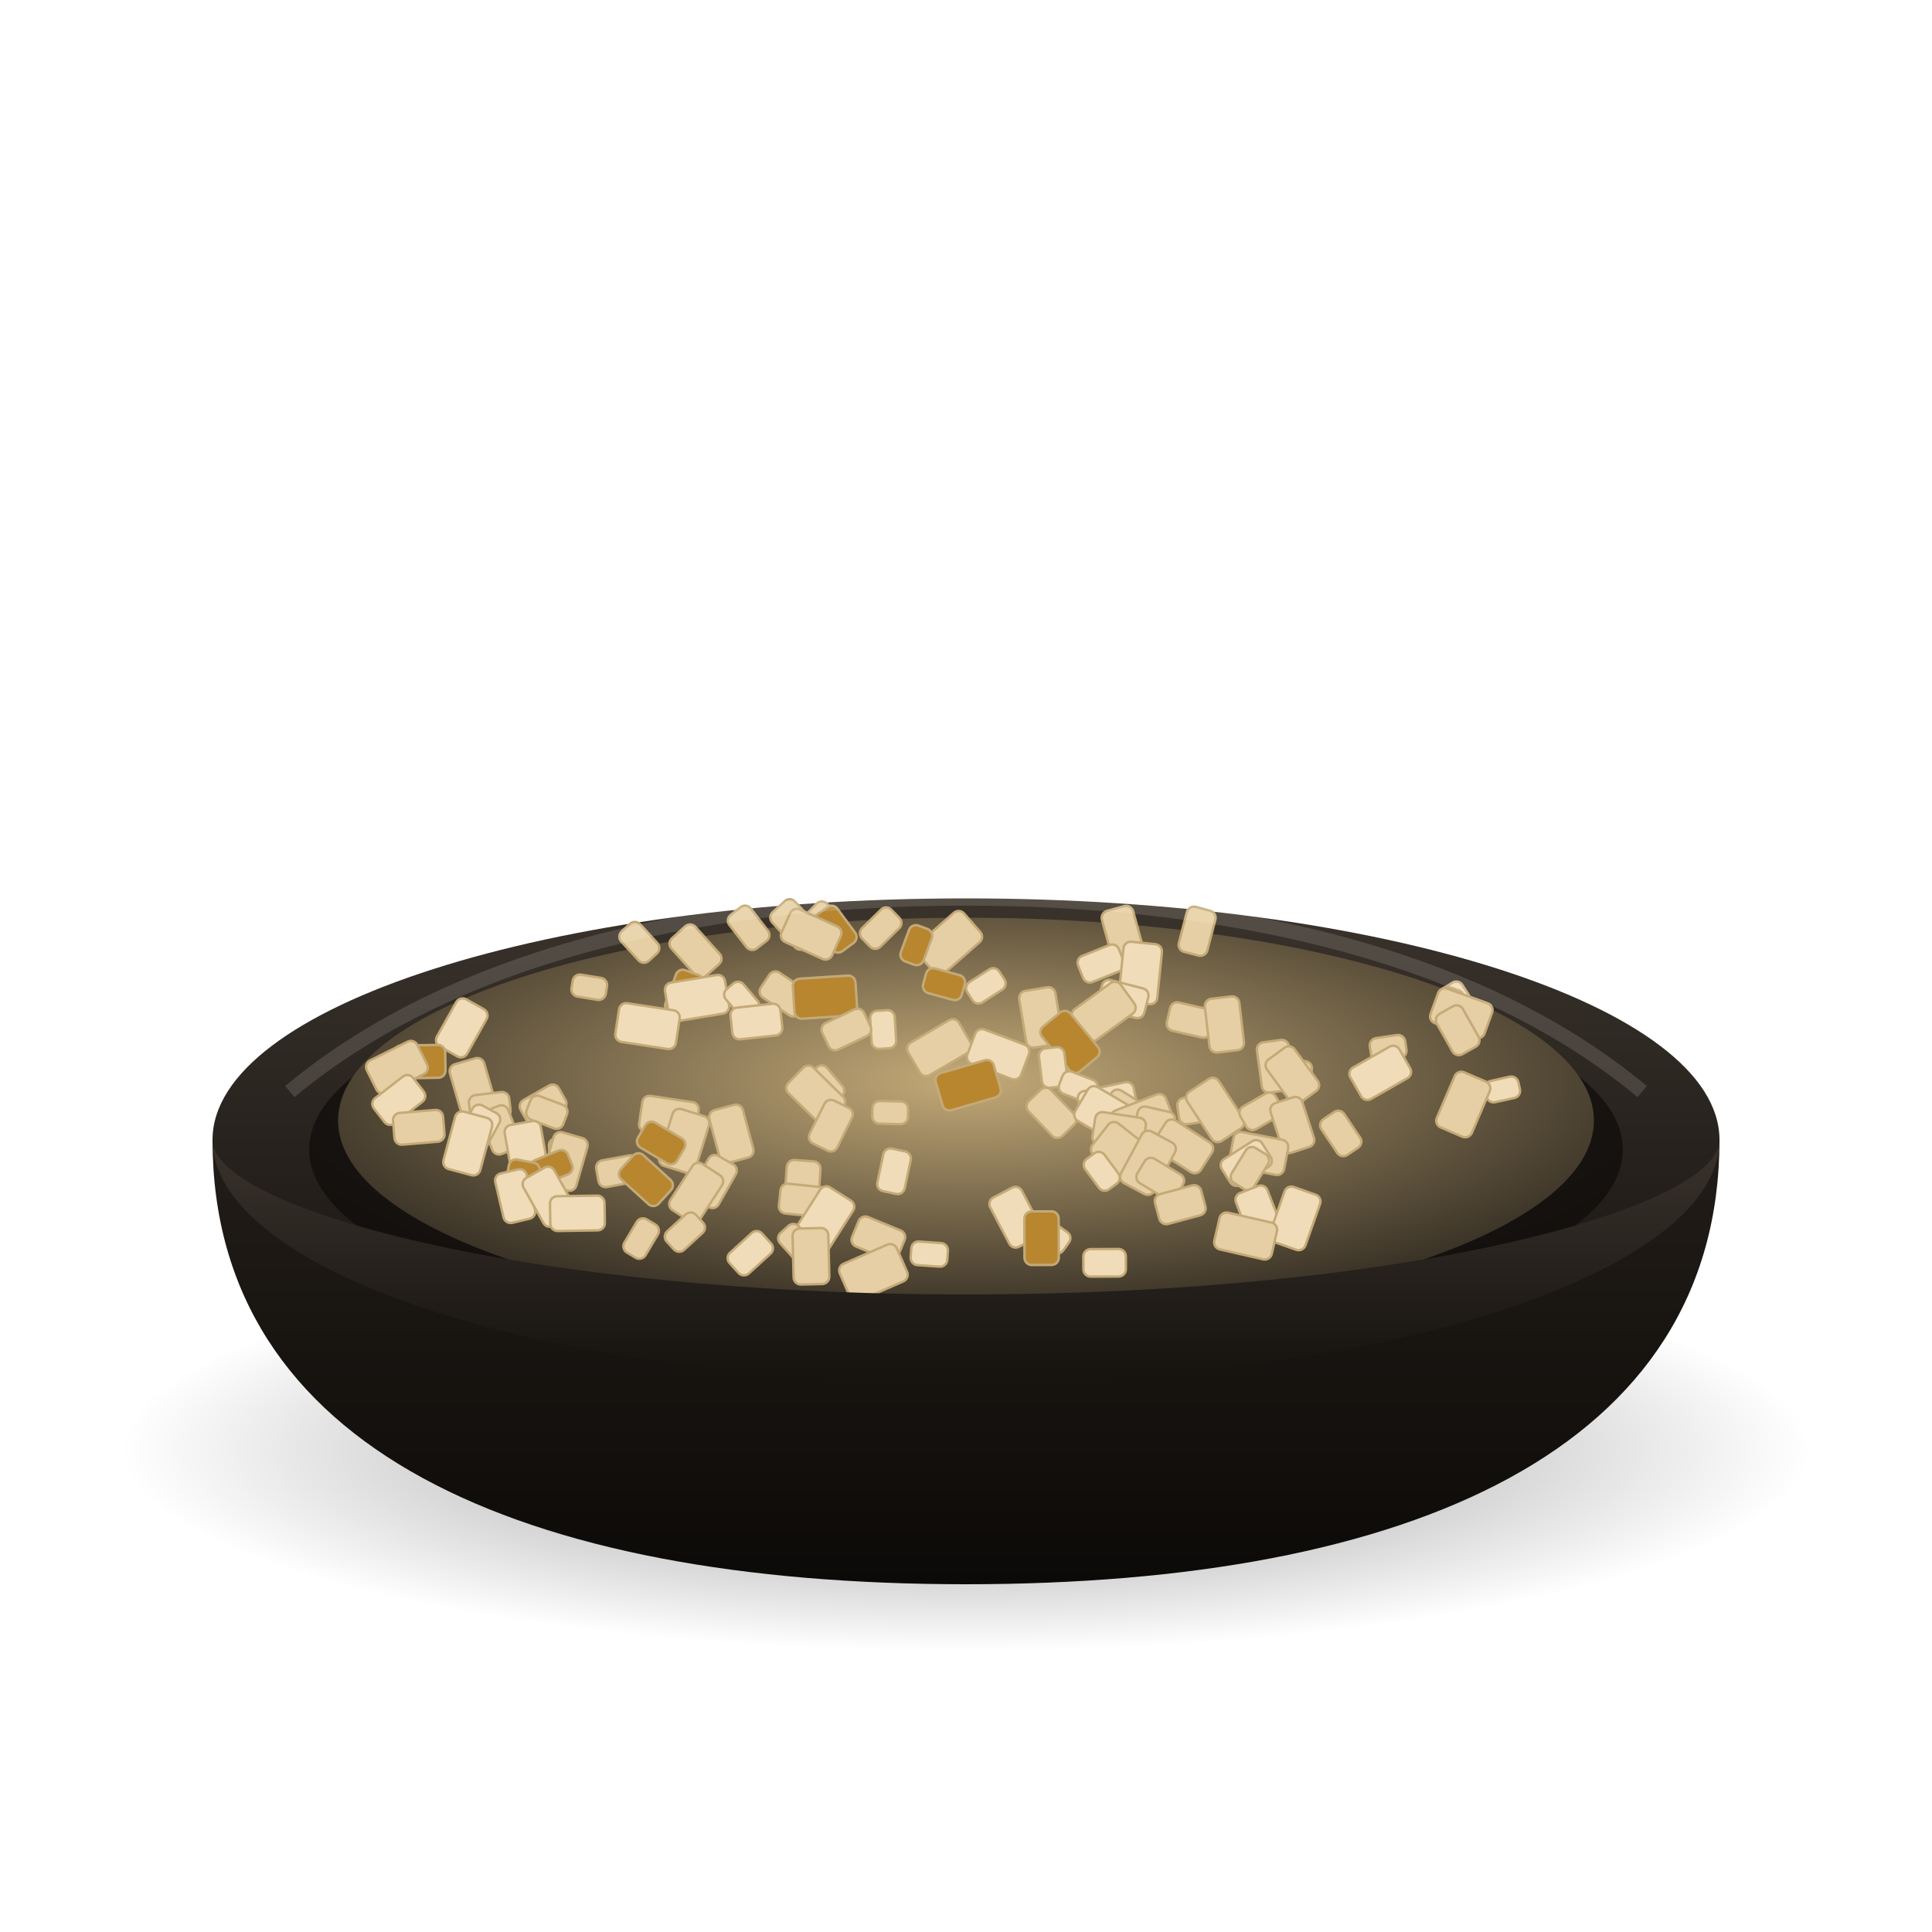
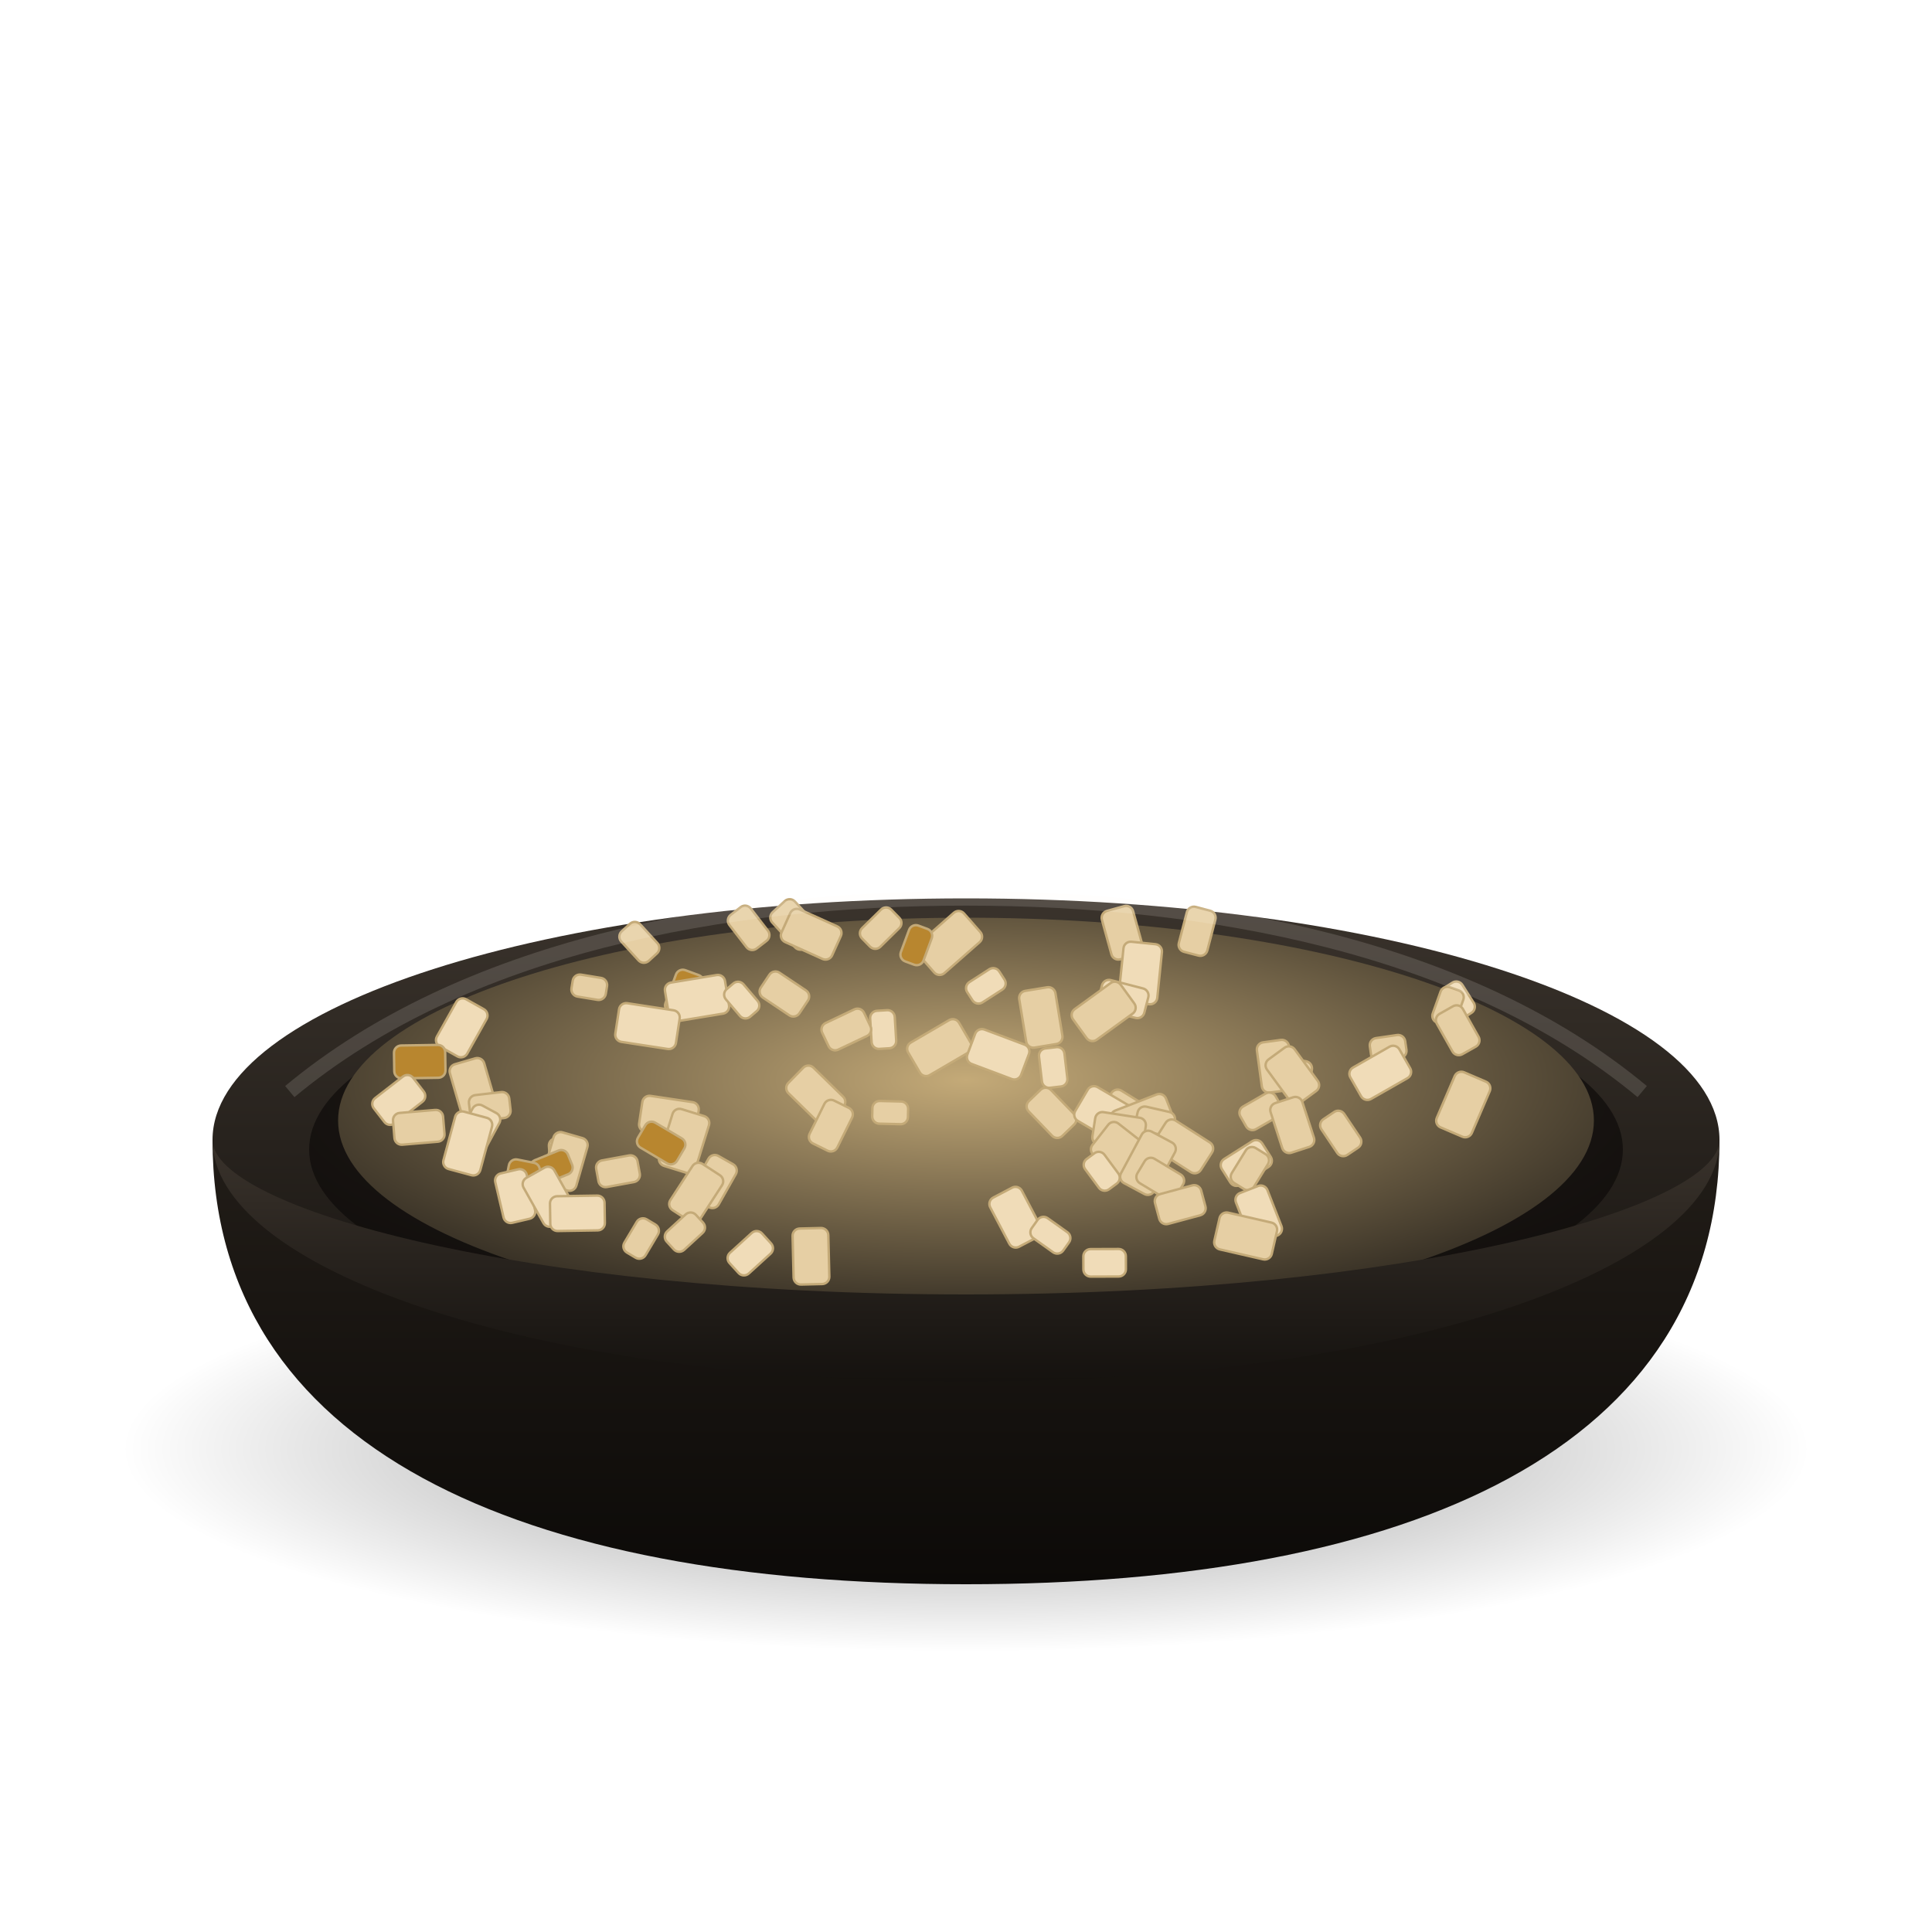
<svg xmlns="http://www.w3.org/2000/svg" viewBox="0 0 400 400" class="" role="presentation" aria-hidden="true" data-bowl="dehydrated-onion-flakes">
  <defs>
    <radialGradient id="b-dehydrated-onion-flakes-shadow" cx="50%" cy="50%" r="50%">
      <stop offset="0" stop-color="#000" stop-opacity="0.45" />
      <stop offset="1" stop-color="#000" stop-opacity="0" />
    </radialGradient>
    <linearGradient id="b-dehydrated-onion-flakes-rim" x1="0" y1="0" x2="0" y2="1">
      <stop offset="0" stop-color="#3a332c" />
      <stop offset="1" stop-color="#15120f" />
    </linearGradient>
    <linearGradient id="b-dehydrated-onion-flakes-body" x1="0" y1="0" x2="0" y2="1">
      <stop offset="0" stop-color="#221d18" />
      <stop offset="1" stop-color="#0c0a08" />
    </linearGradient>
    <radialGradient id="b-dehydrated-onion-flakes-inner" cx="50%" cy="35%" r="65%">
      <stop offset="0" stop-color="#2a2420" />
      <stop offset="1" stop-color="#100d0b" />
    </radialGradient>
  </defs>
  <ellipse cx="200" cy="300" rx="176" ry="42" fill="url(#b-dehydrated-onion-flakes-shadow)" />
  <path d="M 44 236 C 44 300, 108 328, 200 328 C 292 328, 356 300, 356 236 Z" fill="url(#b-dehydrated-onion-flakes-body)" />
  <ellipse cx="200" cy="236" rx="156" ry="50" fill="url(#b-dehydrated-onion-flakes-rim)" />
  <ellipse cx="200" cy="238" rx="136" ry="42" fill="url(#b-dehydrated-onion-flakes-inner)" />
  <g>
    <defs>
      <radialGradient id="b-dehydrated-onion-flakes-bed" cx="50%" cy="40%" r="70%">
        <stop offset="0" stop-color="#c4aa78" />
        <stop offset="1" stop-color="#1a1714" />
      </radialGradient>
    </defs>
    <ellipse cx="200" cy="232" rx="130" ry="42" fill="url(#b-dehydrated-onion-flakes-bed)" />
-     <rect x="166.8" y="188.4" width="9.1" height="5.8" rx="1.5" transform="rotate(44.1 171.4 191.3)" fill="#e6cfa4" stroke="#c4aa78" stroke-width="0.5" />
    <rect x="159.6" y="188.2" width="10.0" height="6.4" rx="1.5" transform="rotate(227.4 164.6 191.4)" fill="#e6cfa4" stroke="#c4aa78" stroke-width="0.5" />
    <rect x="150.6" y="189.3" width="8.8" height="5.6" rx="1.5" transform="rotate(52.3 155.0 192.1)" fill="#e6cfa4" stroke="#c4aa78" stroke-width="0.5" />
    <rect x="178.0" y="189.5" width="8.5" height="5.4" rx="1.5" transform="rotate(135.5 182.3 192.2)" fill="#e6cfa4" stroke="#c4aa78" stroke-width="0.5" />
-     <rect x="168.2" y="189.5" width="9.2" height="5.9" rx="1.5" transform="rotate(233.5 172.8 192.4)" fill="#b8862f" stroke="#c4aa78" stroke-width="0.5" />
    <rect x="243.0" y="189.7" width="9.6" height="6.1" rx="1.5" transform="rotate(104.6 247.8 192.8)" fill="#e6cfa4" stroke="#c4aa78" stroke-width="0.5" />
    <rect x="227.2" y="189.8" width="10.4" height="6.7" rx="1.5" transform="rotate(74.6 232.4 193.1)" fill="#e6cfa4" stroke="#c4aa78" stroke-width="0.5" />
    <rect x="162.1" y="189.7" width="11.5" height="7.4" rx="1.5" transform="rotate(204.3 167.9 193.4)" fill="#e6cfa4" stroke="#c4aa78" stroke-width="0.5" />
    <rect x="128.2" y="192.4" width="8.3" height="5.3" rx="1.5" transform="rotate(47.5 132.3 195.1)" fill="#e6cfa4" stroke="#c4aa78" stroke-width="0.5" />
    <rect x="190.2" y="191.2" width="12.7" height="8.1" rx="1.5" transform="rotate(318.7 196.5 195.3)" fill="#e6cfa4" stroke="#c4aa78" stroke-width="0.5" />
    <rect x="185.6" y="193.1" width="7.9" height="5.0" rx="1.5" transform="rotate(110.3 189.6 195.7)" fill="#b8862f" stroke="#c4aa78" stroke-width="0.5" />
-     <rect x="138.7" y="193.6" width="10.5" height="6.7" rx="1.5" transform="rotate(48.0 144.0 197.0)" fill="#e6cfa4" stroke="#c4aa78" stroke-width="0.5" />
-     <rect x="223.4" y="196.6" width="9.1" height="5.8" rx="1.5" transform="rotate(338.1 227.9 199.5)" fill="#f0dcb8" stroke="#c4aa78" stroke-width="0.5" />
    <rect x="229.9" y="197.5" width="12.5" height="8.0" rx="1.5" transform="rotate(275.8 236.1 201.5)" fill="#f0dcb8" stroke="#c4aa78" stroke-width="0.5" />
-     <rect x="191.3" y="201.1" width="8.3" height="5.3" rx="1.5" transform="rotate(15.3 195.4 203.7)" fill="#b8862f" stroke="#c4aa78" stroke-width="0.5" />
    <rect x="200.2" y="201.4" width="7.9" height="5.0" rx="1.5" transform="rotate(147.2 204.1 204.0)" fill="#f0dcb8" stroke="#c4aa78" stroke-width="0.5" />
    <rect x="118.4" y="202.1" width="7.2" height="4.6" rx="1.5" transform="rotate(9.3 122.0 204.4)" fill="#e6cfa4" stroke="#c4aa78" stroke-width="0.5" />
    <rect x="137.1" y="202.7" width="9.3" height="6.0" rx="1.5" transform="rotate(110.2 141.7 205.7)" fill="#b8862f" stroke="#c4aa78" stroke-width="0.5" />
    <rect x="157.6" y="202.7" width="9.6" height="6.2" rx="1.5" transform="rotate(33.8 162.4 205.8)" fill="#e6cfa4" stroke="#c4aa78" stroke-width="0.5" />
-     <rect x="164.3" y="202.2" width="13.0" height="8.3" rx="1.5" transform="rotate(176.3 170.8 206.4)" fill="#b8862f" stroke="#c4aa78" stroke-width="0.5" />
    <rect x="138.0" y="202.5" width="12.6" height="8.1" rx="1.5" transform="rotate(170.6 144.3 206.6)" fill="#f0dcb8" stroke="#c4aa78" stroke-width="0.5" />
    <rect x="227.7" y="203.6" width="9.9" height="6.3" rx="1.5" transform="rotate(194.5 232.6 206.8)" fill="#f0dcb8" stroke="#c4aa78" stroke-width="0.5" />
    <rect x="298.3" y="204.7" width="7.4" height="4.7" rx="1.5" transform="rotate(57.7 302.0 207.0)" fill="#f0dcb8" stroke="#c4aa78" stroke-width="0.5" />
    <rect x="149.9" y="204.7" width="7.5" height="4.8" rx="1.5" transform="rotate(229.6 153.6 207.1)" fill="#f0dcb8" stroke="#c4aa78" stroke-width="0.5" />
    <rect x="295.9" y="205.9" width="7.8" height="5.0" rx="1.5" transform="rotate(109.7 299.8 208.4)" fill="#e6cfa4" stroke="#c4aa78" stroke-width="0.5" />
    <rect x="222.4" y="205.5" width="12.2" height="7.8" rx="1.5" transform="rotate(144.0 228.5 209.4)" fill="#e6cfa4" stroke="#c4aa78" stroke-width="0.5" />
-     <rect x="296.6" y="206.0" width="11.9" height="7.6" rx="1.5" transform="rotate(19.9 302.6 209.8)" fill="#e6cfa4" stroke="#c4aa78" stroke-width="0.5" />
    <rect x="209.5" y="206.9" width="11.9" height="7.6" rx="1.5" transform="rotate(80.7 215.5 210.7)" fill="#e6cfa4" stroke="#c4aa78" stroke-width="0.5" />
-     <rect x="241.8" y="208.2" width="9.3" height="6.0" rx="1.5" transform="rotate(13.0 246.5 211.2)" fill="#e6cfa4" stroke="#c4aa78" stroke-width="0.5" />
-     <rect x="151.4" y="208.2" width="10.4" height="6.6" rx="1.5" transform="rotate(353.8 156.6 211.5)" fill="#f0dcb8" stroke="#c4aa78" stroke-width="0.5" />
-     <rect x="248.0" y="208.6" width="11.2" height="7.2" rx="1.5" transform="rotate(83.3 253.6 212.1)" fill="#e6cfa4" stroke="#c4aa78" stroke-width="0.5" />
    <rect x="127.7" y="208.4" width="12.7" height="8.1" rx="1.5" transform="rotate(8.7 134.1 212.5)" fill="#f0dcb8" stroke="#c4aa78" stroke-width="0.5" />
    <rect x="90.0" y="209.2" width="11.2" height="7.2" rx="1.5" transform="rotate(299.3 95.6 212.8)" fill="#f0dcb8" stroke="#c4aa78" stroke-width="0.5" />
    <rect x="178.9" y="210.5" width="7.9" height="5.1" rx="1.5" transform="rotate(266.5 182.9 213.1)" fill="#f0dcb8" stroke="#c4aa78" stroke-width="0.5" />
    <rect x="170.4" y="210.0" width="9.6" height="6.1" rx="1.5" transform="rotate(154.6 175.2 213.1)" fill="#e6cfa4" stroke="#c4aa78" stroke-width="0.5" />
    <rect x="297.0" y="210.2" width="9.6" height="6.2" rx="1.5" transform="rotate(240.6 301.8 213.3)" fill="#e6cfa4" stroke="#c4aa78" stroke-width="0.5" />
-     <rect x="215.7" y="212.0" width="12.0" height="7.6" rx="1.5" transform="rotate(230.5 221.6 215.8)" fill="#b8862f" stroke="#c4aa78" stroke-width="0.5" />
    <rect x="188.4" y="213.0" width="12.2" height="7.8" rx="1.5" transform="rotate(149.7 194.5 216.9)" fill="#e6cfa4" stroke="#c4aa78" stroke-width="0.5" />
    <rect x="283.5" y="214.6" width="7.4" height="4.8" rx="1.5" transform="rotate(171.7 287.3 217.0)" fill="#e6cfa4" stroke="#c4aa78" stroke-width="0.5" />
    <rect x="200.7" y="214.5" width="11.9" height="7.6" rx="1.5" transform="rotate(20.6 206.7 218.3)" fill="#f0dcb8" stroke="#c4aa78" stroke-width="0.5" />
    <rect x="81.6" y="216.4" width="10.6" height="6.8" rx="1.5" transform="rotate(179.1 86.9 219.8)" fill="#b8862f" stroke="#c4aa78" stroke-width="0.5" />
    <rect x="258.8" y="217.3" width="10.5" height="6.7" rx="1.5" transform="rotate(262.2 264.1 220.7)" fill="#e6cfa4" stroke="#c4aa78" stroke-width="0.5" />
-     <rect x="76.4" y="217.1" width="11.7" height="7.5" rx="1.5" transform="rotate(153.5 82.2 220.9)" fill="#e6cfa4" stroke="#c4aa78" stroke-width="0.5" />
    <rect x="214.0" y="218.4" width="8.2" height="5.3" rx="1.5" transform="rotate(83.3 218.1 221.0)" fill="#f0dcb8" stroke="#c4aa78" stroke-width="0.5" />
    <rect x="263.7" y="219.3" width="7.8" height="5.0" rx="1.5" transform="rotate(9.7 267.7 221.8)" fill="#e6cfa4" stroke="#c4aa78" stroke-width="0.5" />
    <rect x="279.8" y="218.3" width="11.7" height="7.5" rx="1.5" transform="rotate(150.3 285.7 222.1)" fill="#f0dcb8" stroke="#c4aa78" stroke-width="0.5" />
    <rect x="261.9" y="219.1" width="11.1" height="7.1" rx="1.5" transform="rotate(233.8 267.5 222.6)" fill="#e6cfa4" stroke="#c4aa78" stroke-width="0.5" />
-     <rect x="194.2" y="220.7" width="12.5" height="8.0" rx="1.5" transform="rotate(343.8 200.4 224.7)" fill="#b8862f" stroke="#c4aa78" stroke-width="0.5" />
-     <rect x="167.0" y="222.2" width="7.9" height="5.1" rx="1.5" transform="rotate(229.6 170.9 224.7)" fill="#e6cfa4" stroke="#c4aa78" stroke-width="0.5" />
-     <rect x="219.5" y="222.5" width="7.7" height="4.9" rx="1.5" transform="rotate(201.3 223.3 225.0)" fill="#f0dcb8" stroke="#c4aa78" stroke-width="0.5" />
    <rect x="92.1" y="221.6" width="11.6" height="7.4" rx="1.5" transform="rotate(253.8 97.9 225.3)" fill="#e6cfa4" stroke="#c4aa78" stroke-width="0.5" />
-     <rect x="307.6" y="223.2" width="7.1" height="4.5" rx="1.5" transform="rotate(167.6 311.1 225.5)" fill="#f0dcb8" stroke="#c4aa78" stroke-width="0.5" />
    <rect x="163.1" y="223.0" width="11.6" height="7.4" rx="1.5" transform="rotate(44.4 168.9 226.7)" fill="#e6cfa4" stroke="#c4aa78" stroke-width="0.5" />
    <rect x="77.5" y="224.4" width="10.3" height="6.6" rx="1.5" transform="rotate(142.2 82.6 227.7)" fill="#f0dcb8" stroke="#c4aa78" stroke-width="0.5" />
-     <rect x="223.5" y="224.8" width="11.8" height="7.5" rx="1.5" transform="rotate(168.0 229.4 228.6)" fill="#f0dcb8" stroke="#c4aa78" stroke-width="0.5" />
    <rect x="296.8" y="224.7" width="12.4" height="7.9" rx="1.5" transform="rotate(293.2 303.0 228.7)" fill="#e6cfa4" stroke="#c4aa78" stroke-width="0.5" />
-     <rect x="107.8" y="225.9" width="9.1" height="5.8" rx="1.5" transform="rotate(150.5 112.4 228.8)" fill="#e6cfa4" stroke="#c4aa78" stroke-width="0.5" />
    <rect x="97.2" y="226.4" width="8.4" height="5.4" rx="1.5" transform="rotate(173.4 101.4 229.1)" fill="#e6cfa4" stroke="#c4aa78" stroke-width="0.5" />
    <rect x="229.0" y="226.7" width="7.8" height="5.0" rx="1.5" transform="rotate(31.8 232.9 229.2)" fill="#e6cfa4" stroke="#c4aa78" stroke-width="0.5" />
-     <rect x="243.8" y="227.0" width="8.5" height="5.5" rx="1.5" transform="rotate(171.9 248.1 229.7)" fill="#e6cfa4" stroke="#c4aa78" stroke-width="0.5" />
-     <rect x="245.5" y="225.9" width="12.2" height="7.8" rx="1.5" transform="rotate(236.7 251.6 229.8)" fill="#e6cfa4" stroke="#c4aa78" stroke-width="0.5" />
    <rect x="256.8" y="227.4" width="8.4" height="5.4" rx="1.5" transform="rotate(330.1 261.0 230.0)" fill="#e6cfa4" stroke="#c4aa78" stroke-width="0.5" />
-     <rect x="109.2" y="227.7" width="8.1" height="5.2" rx="1.5" transform="rotate(20.8 113.3 230.2)" fill="#e6cfa4" stroke="#c4aa78" stroke-width="0.5" />
    <rect x="180.6" y="228.0" width="7.4" height="4.7" rx="1.5" transform="rotate(1.4 184.3 230.4)" fill="#e6cfa4" stroke="#c4aa78" stroke-width="0.5" />
    <rect x="212.7" y="227.2" width="10.0" height="6.4" rx="1.5" transform="rotate(46.1 217.7 230.4)" fill="#e6cfa4" stroke="#c4aa78" stroke-width="0.5" />
    <rect x="223.1" y="227.1" width="12.7" height="8.1" rx="1.5" transform="rotate(210.4 229.4 231.1)" fill="#f0dcb8" stroke="#c4aa78" stroke-width="0.5" />
    <rect x="132.6" y="227.4" width="11.8" height="7.5" rx="1.5" transform="rotate(188.5 138.5 231.2)" fill="#e6cfa4" stroke="#c4aa78" stroke-width="0.5" />
    <rect x="230.5" y="228.0" width="12.2" height="7.8" rx="1.5" transform="rotate(338.8 236.6 231.9)" fill="#e6cfa4" stroke="#c4aa78" stroke-width="0.5" />
    <rect x="235.2" y="229.6" width="7.9" height="5.0" rx="1.5" transform="rotate(12.9 239.1 232.2)" fill="#e6cfa4" stroke="#c4aa78" stroke-width="0.5" />
    <rect x="262.2" y="229.4" width="10.8" height="6.9" rx="1.5" transform="rotate(252.0 267.6 232.9)" fill="#e6cfa4" stroke="#c4aa78" stroke-width="0.5" />
    <rect x="167.0" y="229.9" width="9.9" height="6.4" rx="1.5" transform="rotate(116.3 172.0 233.1)" fill="#e6cfa4" stroke="#c4aa78" stroke-width="0.5" />
    <rect x="81.5" y="230.1" width="10.4" height="6.6" rx="1.5" transform="rotate(355.2 86.7 233.4)" fill="#e6cfa4" stroke="#c4aa78" stroke-width="0.5" />
-     <rect x="98.7" y="230.9" width="9.5" height="6.1" rx="1.5" transform="rotate(248.4 103.5 233.9)" fill="#e6cfa4" stroke="#c4aa78" stroke-width="0.5" />
    <rect x="94.1" y="230.9" width="9.9" height="6.3" rx="1.5" transform="rotate(298.4 99.0 234.1)" fill="#f0dcb8" stroke="#c4aa78" stroke-width="0.5" />
    <rect x="226.4" y="230.8" width="10.6" height="6.8" rx="1.5" transform="rotate(8.8 231.7 234.2)" fill="#e6cfa4" stroke="#c4aa78" stroke-width="0.5" />
    <rect x="273.2" y="231.8" width="8.9" height="5.7" rx="1.5" transform="rotate(56.1 277.6 234.6)" fill="#e6cfa4" stroke="#c4aa78" stroke-width="0.5" />
-     <rect x="145.8" y="231.1" width="11.3" height="7.2" rx="1.5" transform="rotate(75.0 151.4 234.7)" fill="#e6cfa4" stroke="#c4aa78" stroke-width="0.5" />
    <rect x="135.6" y="232.3" width="12.3" height="7.9" rx="1.5" transform="rotate(107.2 141.7 236.2)" fill="#e6cfa4" stroke="#c4aa78" stroke-width="0.5" />
    <rect x="132.0" y="233.6" width="9.4" height="6.0" rx="1.5" transform="rotate(210.6 136.8 236.6)" fill="#b8862f" stroke="#c4aa78" stroke-width="0.5" />
    <rect x="90.8" y="232.8" width="12.3" height="7.9" rx="1.5" transform="rotate(105.1 96.9 236.7)" fill="#f0dcb8" stroke="#c4aa78" stroke-width="0.5" />
    <rect x="239.3" y="233.7" width="11.4" height="7.3" rx="1.5" transform="rotate(32.6 245.0 237.3)" fill="#e6cfa4" stroke="#c4aa78" stroke-width="0.5" />
-     <rect x="103.2" y="234.6" width="11.9" height="7.6" rx="1.5" transform="rotate(79.9 109.1 238.3)" fill="#f0dcb8" stroke="#c4aa78" stroke-width="0.5" />
-     <rect x="254.9" y="235.1" width="11.5" height="7.4" rx="1.5" transform="rotate(10.9 260.6 238.7)" fill="#e6cfa4" stroke="#c4aa78" stroke-width="0.5" />
    <rect x="226.5" y="234.9" width="12.9" height="8.3" rx="1.5" transform="rotate(218.0 232.9 239.0)" fill="#e6cfa4" stroke="#c4aa78" stroke-width="0.5" />
    <rect x="112.5" y="237.0" width="7.3" height="4.7" rx="1.5" transform="rotate(85.7 116.2 239.3)" fill="#f0dcb8" stroke="#c4aa78" stroke-width="0.5" />
    <rect x="111.3" y="236.9" width="11.3" height="7.3" rx="1.5" transform="rotate(286.0 116.9 240.5)" fill="#e6cfa4" stroke="#c4aa78" stroke-width="0.5" />
    <rect x="231.6" y="236.8" width="12.1" height="7.8" rx="1.5" transform="rotate(298.2 237.7 240.7)" fill="#e6cfa4" stroke="#c4aa78" stroke-width="0.5" />
    <rect x="253.1" y="237.6" width="9.9" height="6.3" rx="1.5" transform="rotate(327.6 258.1 240.8)" fill="#f0dcb8" stroke="#c4aa78" stroke-width="0.5" />
    <rect x="110.0" y="239.0" width="8.3" height="5.3" rx="1.5" transform="rotate(337.8 114.2 241.6)" fill="#b8862f" stroke="#c4aa78" stroke-width="0.5" />
    <rect x="254.6" y="239.2" width="8.5" height="5.4" rx="1.5" transform="rotate(121.7 258.8 241.9)" fill="#e6cfa4" stroke="#c4aa78" stroke-width="0.5" />
    <rect x="224.2" y="240.0" width="7.8" height="5.0" rx="1.5" transform="rotate(53.5 228.1 242.5)" fill="#f0dcb8" stroke="#c4aa78" stroke-width="0.5" />
    <rect x="123.6" y="239.7" width="8.7" height="5.6" rx="1.5" transform="rotate(349.6 127.9 242.5)" fill="#e6cfa4" stroke="#c4aa78" stroke-width="0.5" />
-     <rect x="180.6" y="239.6" width="9.0" height="5.8" rx="1.5" transform="rotate(102.0 185.1 242.5)" fill="#f0dcb8" stroke="#c4aa78" stroke-width="0.5" />
    <rect x="235.6" y="241.1" width="9.3" height="5.9" rx="1.5" transform="rotate(31.0 240.2 244.0)" fill="#e6cfa4" stroke="#c4aa78" stroke-width="0.5" />
-     <rect x="128.6" y="240.9" width="10.6" height="6.8" rx="1.5" transform="rotate(222.3 133.8 244.3)" fill="#b8862f" stroke="#c4aa78" stroke-width="0.5" />
    <rect x="142.6" y="241.3" width="10.2" height="6.5" rx="1.5" transform="rotate(119.5 147.7 244.6)" fill="#e6cfa4" stroke="#c4aa78" stroke-width="0.5" />
    <rect x="102.7" y="242.2" width="10.2" height="6.5" rx="1.5" transform="rotate(281.2 107.8 245.4)" fill="#b8862f" stroke="#c4aa78" stroke-width="0.5" />
-     <rect x="160.7" y="242.2" width="11.0" height="7.0" rx="1.5" transform="rotate(274.1 166.2 245.8)" fill="#e6cfa4" stroke="#c4aa78" stroke-width="0.5" />
    <rect x="138.4" y="243.2" width="11.4" height="7.3" rx="1.5" transform="rotate(123.0 144.1 246.9)" fill="#e6cfa4" stroke="#c4aa78" stroke-width="0.5" />
    <rect x="101.3" y="244.3" width="10.5" height="6.7" rx="1.5" transform="rotate(256.8 106.6 247.6)" fill="#f0dcb8" stroke="#c4aa78" stroke-width="0.5" />
    <rect x="107.9" y="244.2" width="11.4" height="7.3" rx="1.5" transform="rotate(240.7 113.6 247.8)" fill="#f0dcb8" stroke="#c4aa78" stroke-width="0.5" />
-     <rect x="161.3" y="245.4" width="9.7" height="6.2" rx="1.5" transform="rotate(185.9 166.2 248.5)" fill="#e6cfa4" stroke="#c4aa78" stroke-width="0.5" />
    <rect x="239.4" y="246.2" width="9.9" height="6.4" rx="1.5" transform="rotate(344.9 244.4 249.4)" fill="#e6cfa4" stroke="#c4aa78" stroke-width="0.5" />
    <rect x="114.0" y="247.6" width="11.3" height="7.2" rx="1.5" transform="rotate(179.1 119.6 251.2)" fill="#f0dcb8" stroke="#c4aa78" stroke-width="0.5" />
    <rect x="255.1" y="247.9" width="11.0" height="7.0" rx="1.5" transform="rotate(248.7 260.6 251.4)" fill="#f0dcb8" stroke="#c4aa78" stroke-width="0.5" />
    <rect x="204.5" y="248.5" width="11.5" height="7.4" rx="1.5" transform="rotate(242.3 210.2 252.1)" fill="#f0dcb8" stroke="#c4aa78" stroke-width="0.5" />
-     <rect x="262.0" y="248.4" width="12.1" height="7.8" rx="1.5" transform="rotate(109.4 268.1 252.3)" fill="#f0dcb8" stroke="#c4aa78" stroke-width="0.5" />
-     <rect x="164.2" y="248.5" width="12.7" height="8.1" rx="1.5" transform="rotate(302.5 170.6 252.5)" fill="#f0dcb8" stroke="#c4aa78" stroke-width="0.5" />
    <rect x="137.7" y="252.5" width="8.2" height="5.2" rx="1.5" transform="rotate(317.5 141.8 255.1)" fill="#e6cfa4" stroke="#c4aa78" stroke-width="0.5" />
    <rect x="213.5" y="253.1" width="8.0" height="5.1" rx="1.5" transform="rotate(215.5 217.5 255.7)" fill="#f0dcb8" stroke="#c4aa78" stroke-width="0.5" />
    <rect x="251.8" y="252.0" width="12.2" height="7.8" rx="1.5" transform="rotate(192.9 257.9 255.9)" fill="#e6cfa4" stroke="#c4aa78" stroke-width="0.5" />
    <rect x="128.7" y="253.8" width="8.0" height="5.1" rx="1.5" transform="rotate(120.8 132.7 256.4)" fill="#e6cfa4" stroke="#c4aa78" stroke-width="0.5" />
-     <rect x="210.2" y="252.8" width="11.1" height="7.1" rx="1.5" transform="rotate(269.8 215.7 256.4)" fill="#b8862f" stroke="#c4aa78" stroke-width="0.5" />
-     <rect x="176.6" y="253.1" width="10.3" height="6.6" rx="1.5" transform="rotate(202.5 181.8 256.4)" fill="#e6cfa4" stroke="#c4aa78" stroke-width="0.5" />
-     <rect x="161.0" y="254.9" width="8.1" height="5.2" rx="1.5" transform="rotate(228.1 165.1 257.5)" fill="#e6cfa4" stroke="#c4aa78" stroke-width="0.5" />
    <rect x="150.7" y="256.6" width="9.1" height="5.8" rx="1.5" transform="rotate(137.7 155.3 259.5)" fill="#f0dcb8" stroke="#c4aa78" stroke-width="0.5" />
-     <rect x="188.6" y="257.2" width="7.6" height="4.9" rx="1.5" transform="rotate(4.0 192.5 259.6)" fill="#f0dcb8" stroke="#c4aa78" stroke-width="0.5" />
    <rect x="162.1" y="256.4" width="11.6" height="7.4" rx="1.5" transform="rotate(88.6 167.9 260.1)" fill="#e6cfa4" stroke="#c4aa78" stroke-width="0.5" />
    <rect x="224.3" y="258.6" width="8.8" height="5.7" rx="1.5" transform="rotate(359.8 228.7 261.4)" fill="#f0dcb8" stroke="#c4aa78" stroke-width="0.5" />
-     <rect x="174.5" y="259.4" width="12.9" height="8.3" rx="1.5" transform="rotate(156.4 180.9 263.5)" fill="#e6cfa4" stroke="#c4aa78" stroke-width="0.5" />
  </g>
  <path d="M 44 236 C 44 262, 108 286, 200 286 C 292 286, 356 262, 356 236 C 356 250, 292 268, 200 268 C 108 268, 44 250, 44 236 Z" fill="url(#b-dehydrated-onion-flakes-rim)" />
  <path d="M 60 226 C 96 196, 150 186, 200 186 C 250 186, 304 196, 340 226" fill="none" stroke="#fbf8f1" stroke-opacity="0.14" stroke-width="3" />
</svg>
